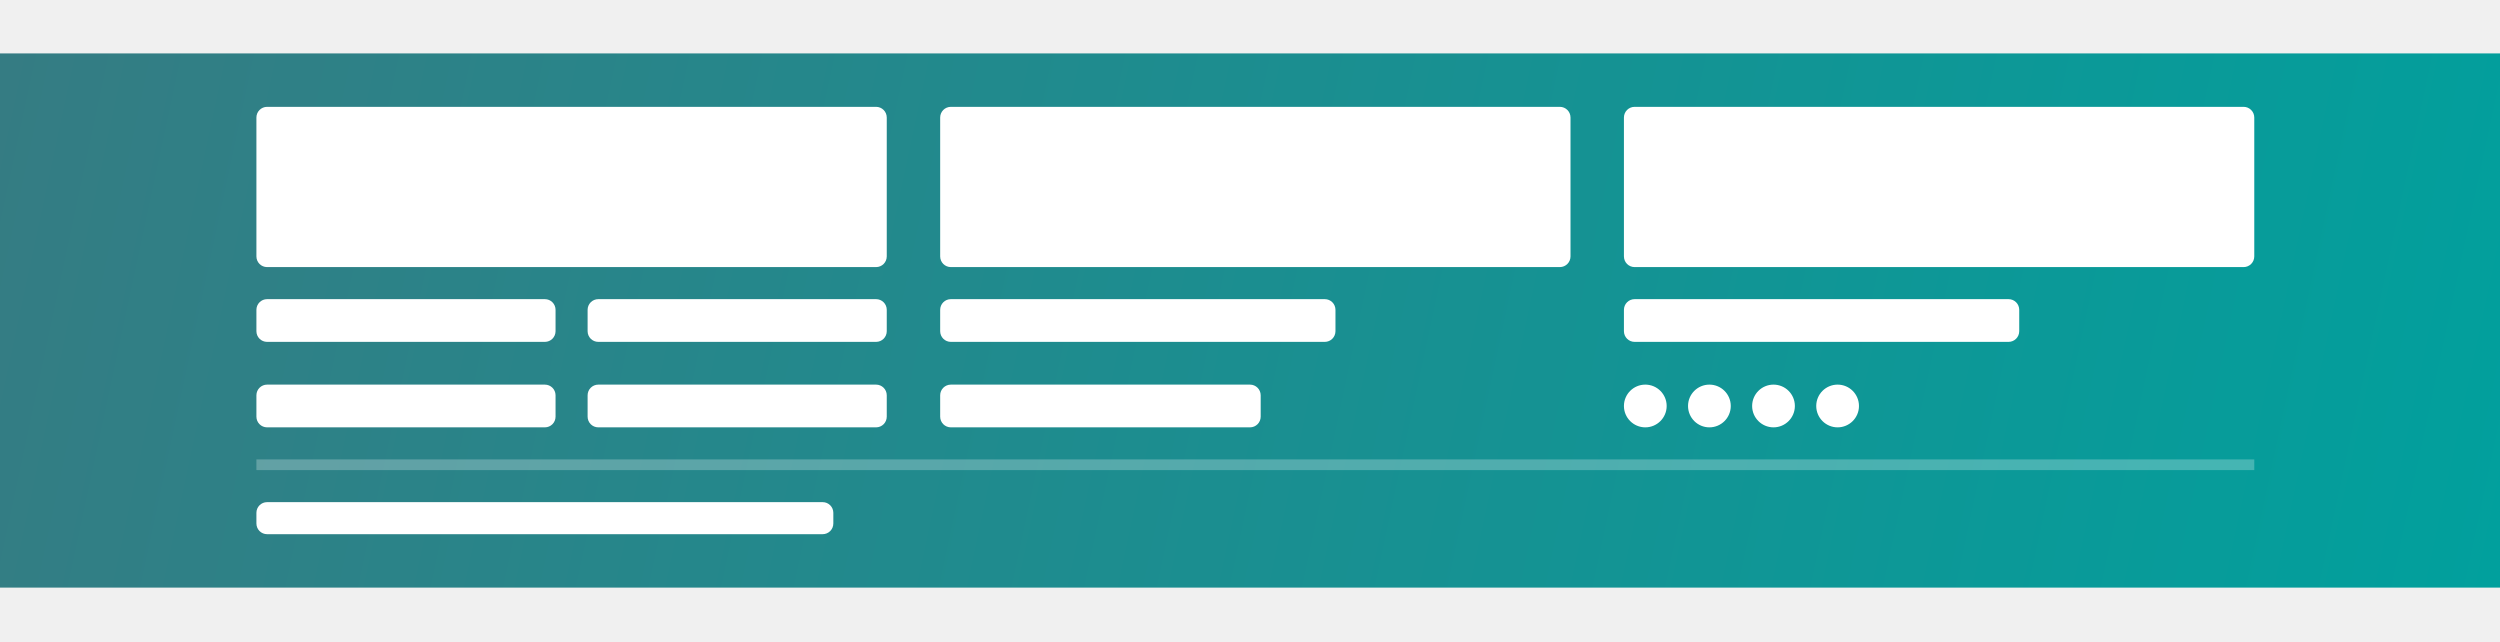
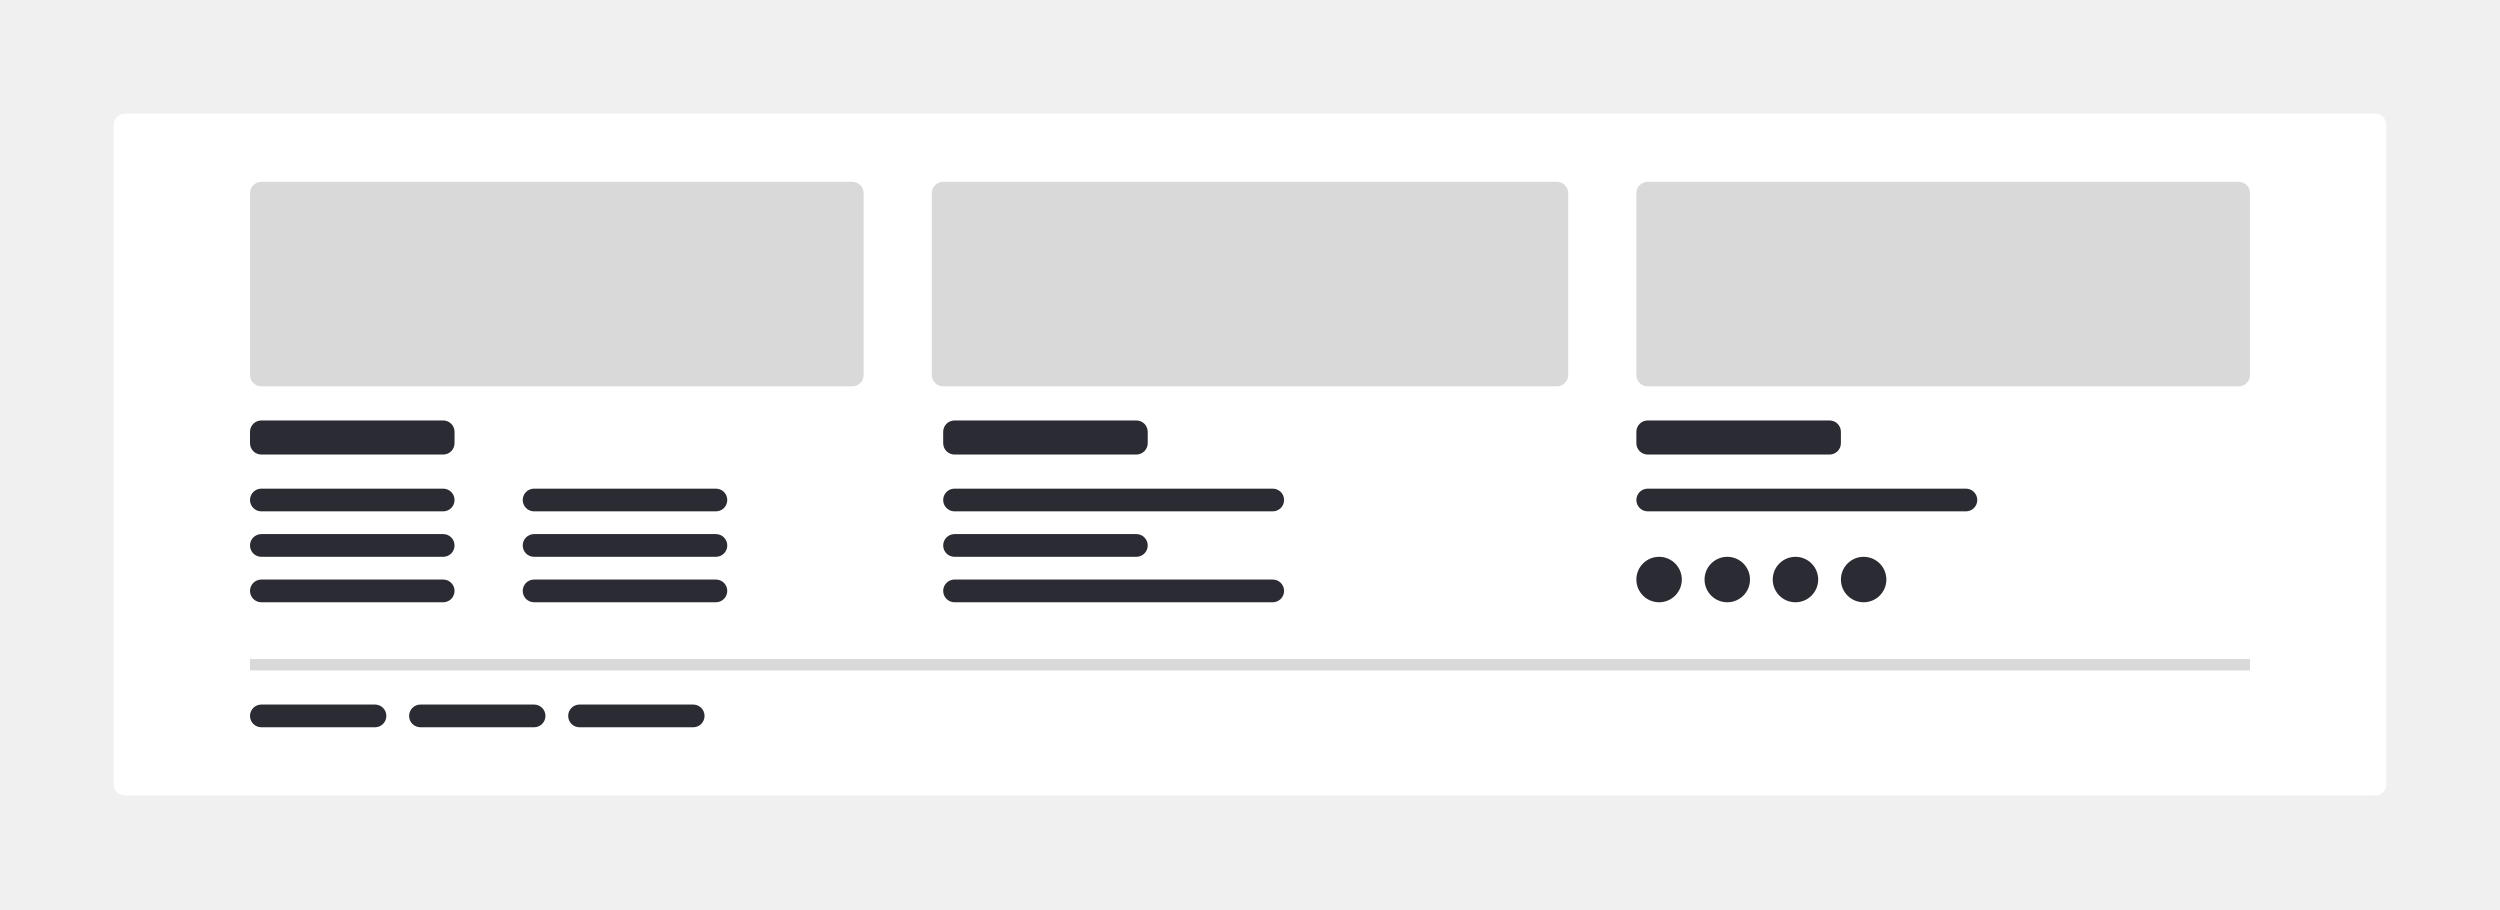
- <svg xmlns="http://www.w3.org/2000/svg" width="234" height="60" viewBox="0 0 234 60">
-   <rect y="5" width="234" height="50" fill="url(#bg_gradient)" />
-   <rect x="88" y="36" width="30" height="4" rx="1" fill="white" />
-   <rect x="88" y="28" width="37" height="4" rx="1" fill="white" />
-   <rect x="152" y="28" width="37" height="4" rx="1" fill="white" />
-   <rect x="24" y="36" width="28" height="4" rx="1" fill="white" />
-   <rect x="24" y="28" width="28" height="4" rx="1" fill="white" />
-   <rect x="55" y="36" width="28" height="4" rx="1" fill="white" />
-   <rect x="55" y="28" width="28" height="4" rx="1" fill="white" />
-   <rect x="24" y="47" width="54" height="3" rx="1" fill="white" />
-   <rect x="24" y="43" width="187" height="1" fill="white" fill-opacity="0.25" />
-   <rect x="24" y="10" width="59" height="15" rx="1" fill="white" />
-   <rect x="152" y="10" width="59" height="15" rx="1" fill="white" />
-   <rect x="88" y="10" width="59" height="15" rx="1" fill="white" />
-   <circle cx="154" cy="38" r="2" fill="white" />
-   <circle cx="160" cy="38" r="2" fill="white" />
-   <circle cx="166" cy="38" r="2" fill="white" />
-   <circle cx="172" cy="38" r="2" fill="white" />
-   <defs>
-     <linearGradient id="bg_gradient" x1="0" y1="5" x2="234" y2="55" gradientUnits="userSpaceOnUse">
-       <stop stop-color="#357C83" />
-       <stop offset="1" stop-color="#01A09D" />
-     </linearGradient>
-   </defs>
+ <svg xmlns="http://www.w3.org/2000/svg" width="220" height="80" viewBox="0 0 220 80" fill="none">
+   <path d="M10 11C10 10.448 10.448 10 11 10H209C209.552 10 210 10.448 210 11V69C210 69.552 209.552 70 209 70H11C10.448 70 10 69.552 10 69V11Z" fill="white" />
+   <rect x="22" y="37" width="18" height="3" rx="1" fill="#2B2B33" />
+   <rect x="22" y="51" width="18" height="2" rx="1" fill="#2B2B33" />
+   <rect x="46" y="51" width="18" height="2" rx="1" fill="#2B2B33" />
+   <rect x="22" y="47" width="18" height="2" rx="1" fill="#2B2B33" />
+   <rect x="46" y="47" width="18" height="2" rx="1" fill="#2B2B33" />
+   <rect x="22" y="43" width="18" height="2" rx="1" fill="#2B2B33" />
+   <rect x="46" y="43" width="18" height="2" rx="1" fill="#2B2B33" />
+   <rect x="83" y="37" width="18" height="3" rx="1" fill="#2B2B33" />
+   <rect x="83" y="51" width="30" height="2" rx="1" fill="#2B2B33" />
+   <rect x="83" y="47" width="18" height="2" rx="1" fill="#2B2B33" />
+   <rect x="83" y="43" width="30" height="2" rx="1" fill="#2B2B33" />
+   <rect x="22" y="58" width="176" height="1" fill="#D9D9D9" />
+   <circle cx="146" cy="51" r="2" fill="#2B2B33" />
+   <circle cx="152" cy="51" r="2" fill="#2B2B33" />
+   <circle cx="158" cy="51" r="2" fill="#2B2B33" />
+   <rect x="144" y="37" width="18" height="3" rx="1" fill="#2B2B33" />
+   <rect x="144" y="43" width="30" height="2" rx="1" fill="#2B2B33" />
+   <circle cx="164" cy="51" r="2" fill="#2B2B33" />
+   <rect x="22" y="16" width="54" height="18" rx="1" fill="#D9D9D9" />
+   <rect x="144" y="16" width="54" height="18" rx="1" fill="#D9D9D9" />
+   <rect x="82" y="16" width="56" height="18" rx="1" fill="#D9D9D9" />
+   <rect x="22" y="62" width="12" height="2" rx="1" fill="#2B2B33" />
+   <rect x="36" y="62" width="12" height="2" rx="1" fill="#2B2B33" />
+   <rect x="50" y="62" width="12" height="2" rx="1" fill="#2B2B33" />
</svg>
